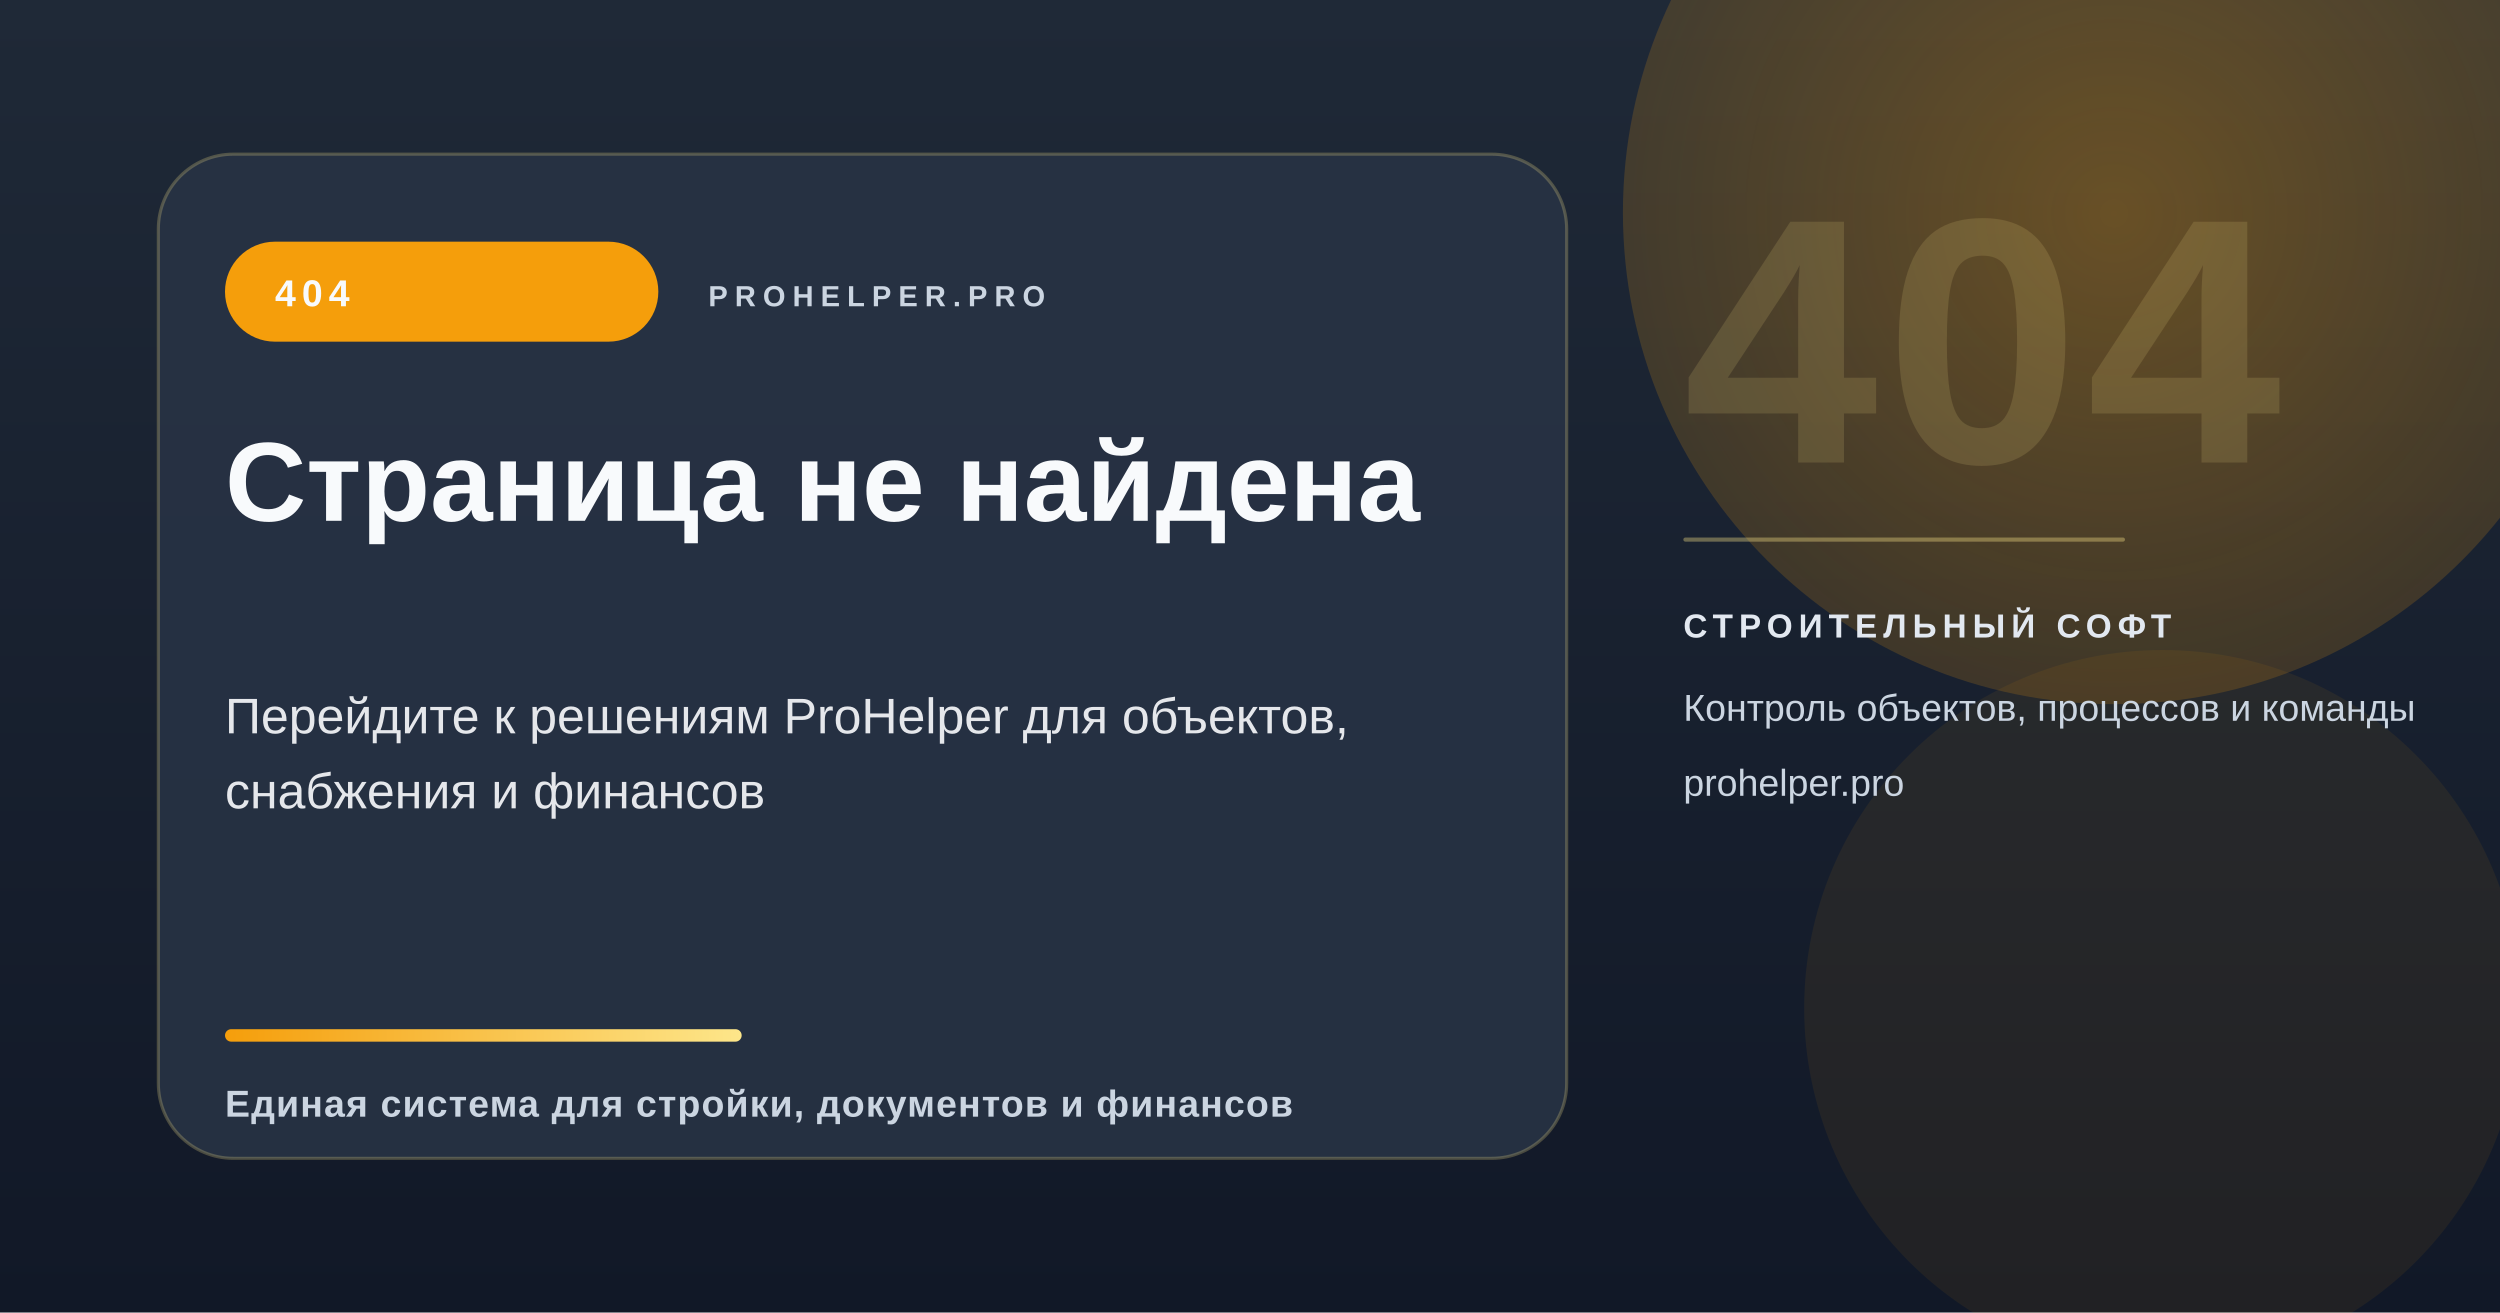
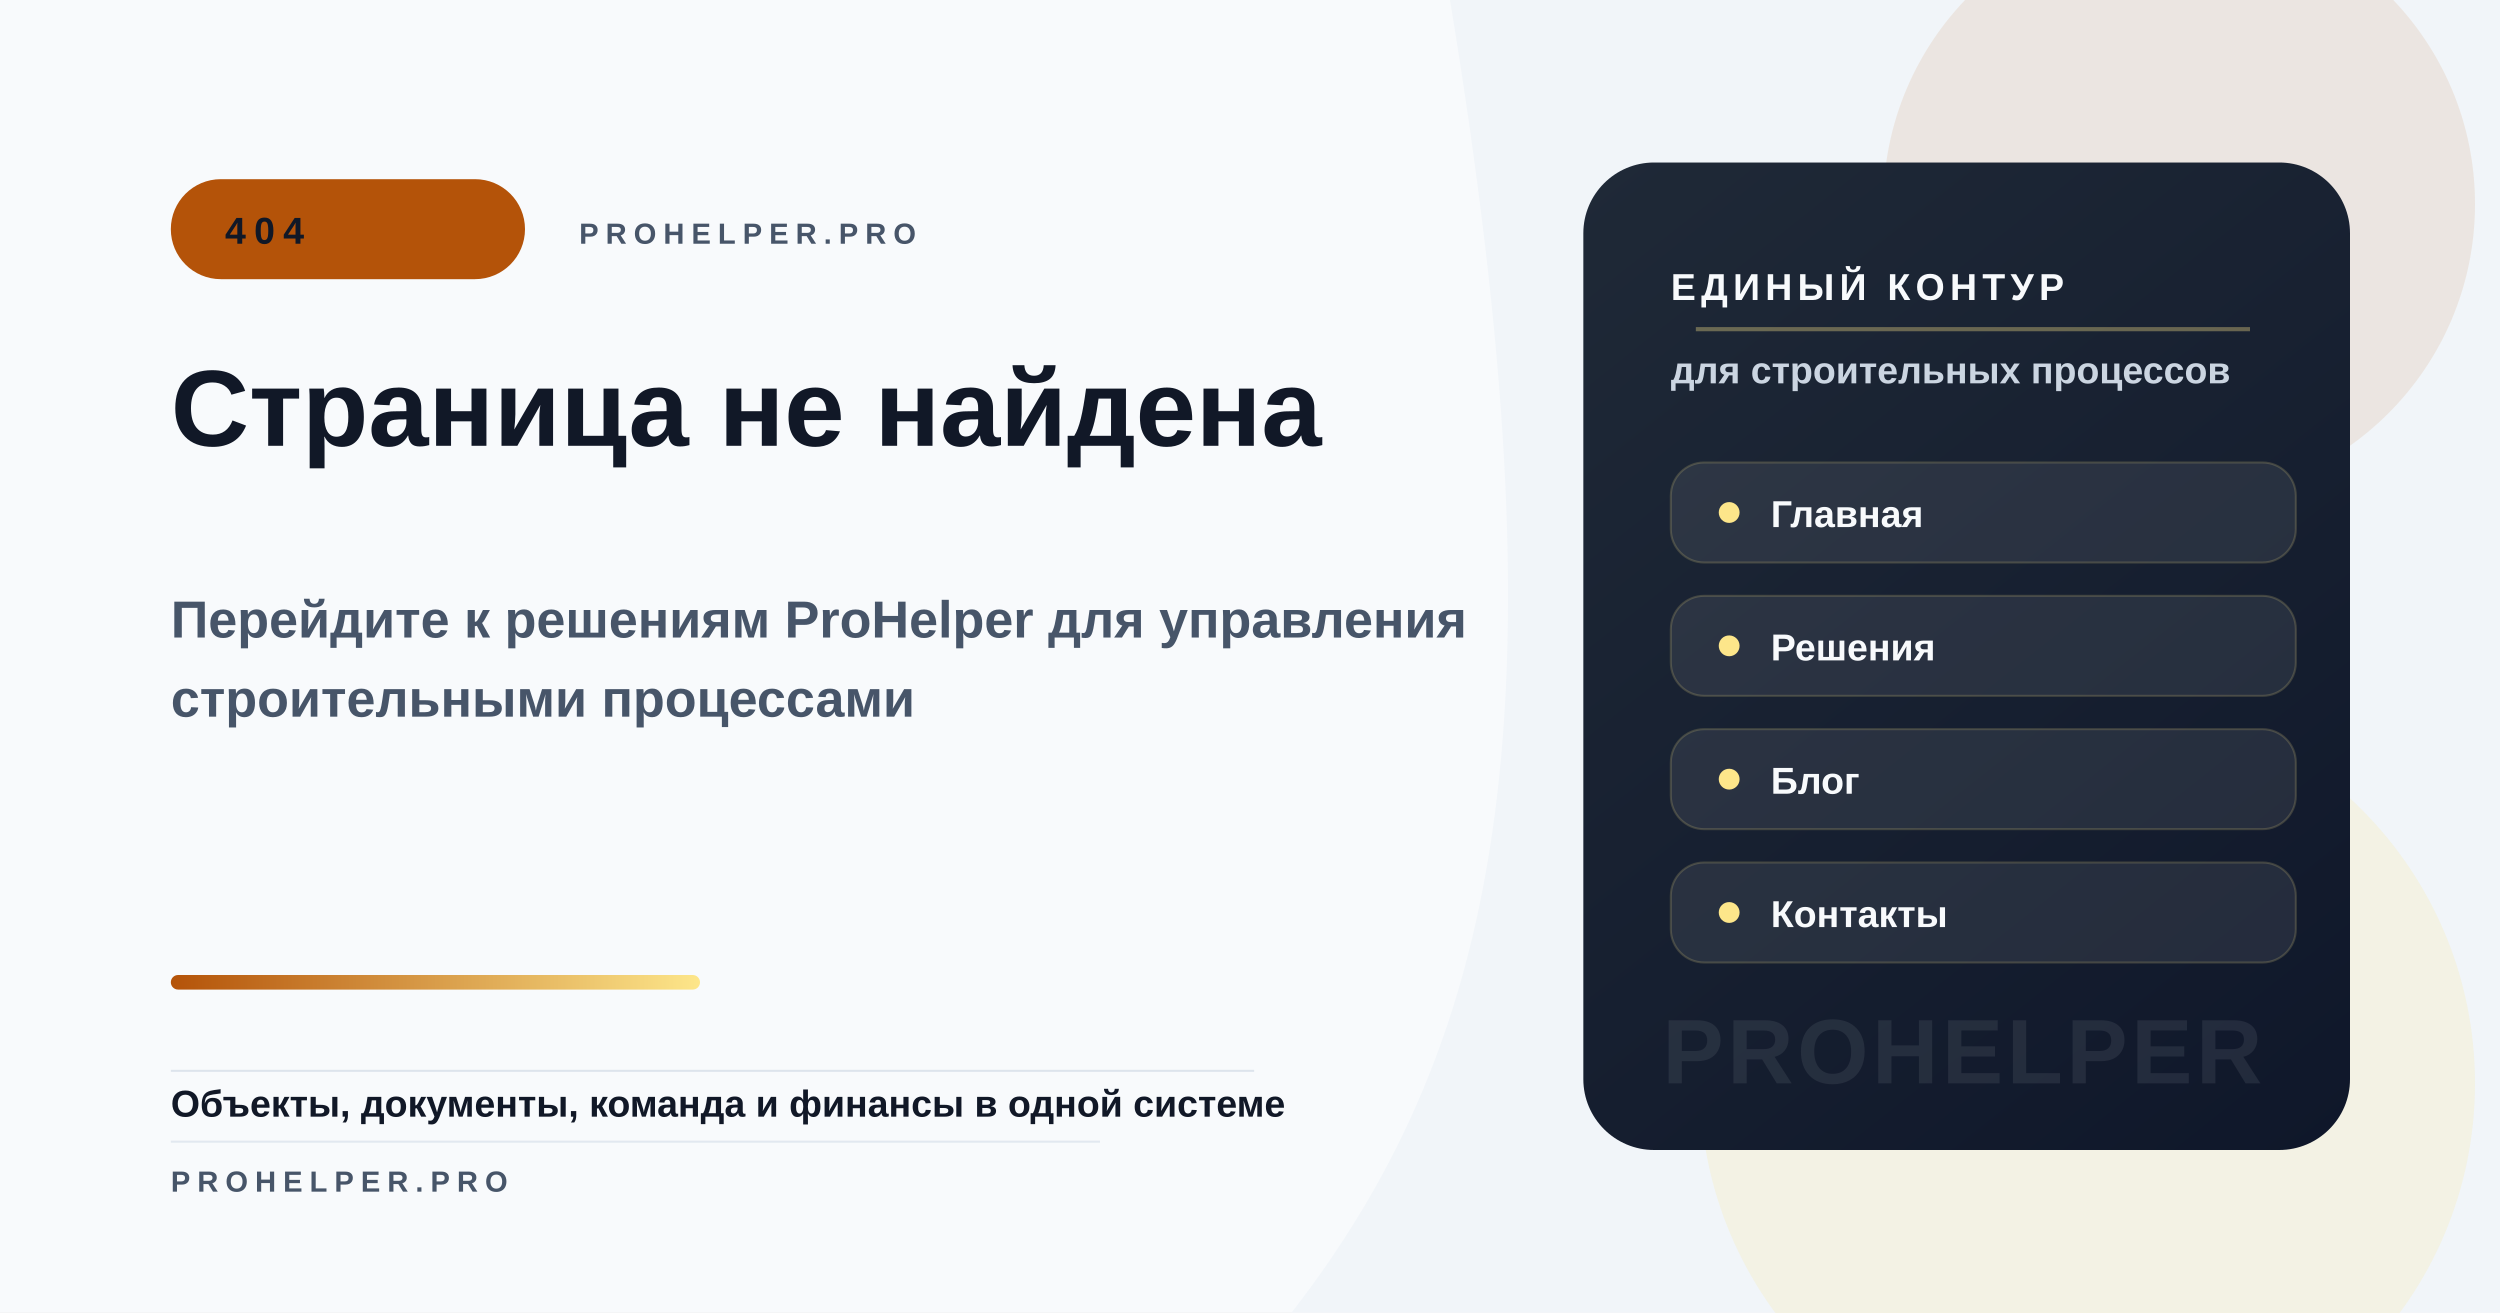
<svg xmlns="http://www.w3.org/2000/svg" width="1200" height="630" viewBox="0 0 1200 630" fill="none">
  <defs>
-     <linearGradient id="bg-404" x1="600" y1="0" x2="600" y2="630" gradientUnits="userSpaceOnUse">
+     <linearGradient id="panel-404" x1="760" y1="82" x2="1128" y2="548" gradientUnits="userSpaceOnUse">
      <stop stop-color="#1F2937" />
-       <stop offset="1" stop-color="#111827" />
+       <stop offset="1" stop-color="#0F172A" />
    </linearGradient>
-     <radialGradient id="glow-404" cx="0" cy="0" r="1" gradientUnits="userSpaceOnUse" gradientTransform="translate(1015 102) rotate(123.5) scale(472 472)">
-       <stop stop-color="#F59E0B" stop-opacity="0.35" />
-       <stop offset="1" stop-color="#F59E0B" stop-opacity="0" />
-     </radialGradient>
-     <linearGradient id="line-404" x1="0" y1="0" x2="1" y2="0">
-       <stop stop-color="#F59E0B" />
+     <linearGradient id="accent-404" x1="0" y1="0" x2="1" y2="0">
+       <stop stop-color="#B45309" />
      <stop offset="1" stop-color="#FDE68A" />
    </linearGradient>
    <style>
-       .eyebrow { font: 700 18px 'Segoe UI', 'Arial', sans-serif; letter-spacing: 0.16em; fill: #F8FAFC; }
-       .brand-secondary { font: 600 14px 'Segoe UI', 'Arial', sans-serif; letter-spacing: 0.24em; fill: #CBD5E1; }
-       .title { font: 700 54px 'Segoe UI', 'Arial', sans-serif; fill: #F8FAFC; }
-       .subtitle { font: 500 24px 'Segoe UI', 'Arial', sans-serif; fill: #E5E7EB; }
-       .meta { font: 600 18px 'Segoe UI', 'Arial', sans-serif; fill: #CBD5E1; letter-spacing: 0.03em; }
-       .mark { font-family: 'Segoe UI', 'Arial', sans-serif; font-weight: 800; fill: #FDE68A; opacity: 0.14; }
-       .mark-caption { font: 700 16px 'Segoe UI', 'Arial', sans-serif; fill: #E2E8F0; letter-spacing: 0.18em; }
-       .mark-support { font: 500 18px 'Segoe UI', 'Arial', sans-serif; fill: #CBD5E1; }
+       .brand { font-family: 'Segoe UI', Arial, sans-serif; font-size: 18px; font-weight: 800; letter-spacing: 0.22em; fill: #111827; }
+       .domain { font-family: 'Segoe UI', Arial, sans-serif; font-size: 14px; font-weight: 700; letter-spacing: 0.24em; fill: #475569; }
+       .title { font-family: 'Segoe UI', Arial, sans-serif; font-size: 52px; font-weight: 800; fill: #111827; }
+       .subtitle { font-family: 'Segoe UI', Arial, sans-serif; font-size: 25px; font-weight: 600; fill: #475569; }
+       .footer { font-family: 'Segoe UI', Arial, sans-serif; font-size: 18px; font-weight: 700; fill: #111827; }
+       .panel-title { font-family: 'Segoe UI', Arial, sans-serif; font-size: 18px; font-weight: 800; letter-spacing: 0.14em; fill: #F8FAFC; }
+       .panel-copy { font-family: 'Segoe UI', Arial, sans-serif; font-size: 18px; font-weight: 600; fill: #CBD5E1; }
+       .capability { font-family: 'Segoe UI', Arial, sans-serif; font-size: 18px; font-weight: 700; fill: #F8FAFC; }
+       .stamp { font-family: 'Segoe UI', Arial, sans-serif; font-size: 44px; font-weight: 900; letter-spacing: 0.04em; fill: #F8FAFC; opacity: 0.08; }
    </style>
  </defs>
-   <rect width="1200" height="630" fill="url(#bg-404)" />
-   <circle cx="1015" cy="102" r="236" fill="url(#glow-404)" />
-   <circle cx="1038" cy="484" r="172" fill="#F59E0B" fill-opacity="0.07" />
-   <rect x="76" y="74" width="676" height="482" rx="36" fill="#273244" fill-opacity="0.9" stroke="#FDE68A" stroke-opacity="0.24" stroke-width="1.5" />
-   <rect x="108" y="116" width="208" height="48" rx="24" fill="#F59E0B" />
-   <text x="132" y="147" class="eyebrow">404</text>
-   <text x="340" y="147" class="brand-secondary">PROHELPER.PRO</text>
-   <text x="108" y="250" class="title">Страница не найдена</text>
-   <text x="108" y="352" class="subtitle">Перейдите к решениям ProHelper для объектов,</text>
-   <text x="108" y="388" class="subtitle">снабжения и финансов</text>
-   <rect x="108" y="494" width="248" height="6" rx="3" fill="url(#line-404)" />
-   <text x="108" y="536" class="meta">Единая система для стройки, документов и финансов</text>
-   <text x="808" y="222" class="mark" font-size="168" letter-spacing="0.02em">404</text>
-   <rect x="808" y="258" width="212" height="2" rx="1" fill="#FDE68A" fill-opacity="0.36" />
-   <text x="808" y="306" class="mark-caption">СТРОИТЕЛЬНЫЙ СОФТ</text>
-   <text x="808" y="346" class="mark-support">Контроль объектов, процессов и команды</text>
-   <text x="808" y="382" class="mark-support">prohelper.pro</text>
+   <rect width="1200" height="630" fill="#F8FAFC" />
+   <path d="M696 0H1200V630H620C724 496 751 334 696 0Z" fill="#F1F5F9" />
+   <path d="M82 514H602" stroke="#CBD5E1" stroke-width="1" stroke-opacity="0.6" />
+   <path d="M82 548H528" stroke="#E2E8F0" stroke-width="1" />
+   <circle cx="1046" cy="98" r="142" fill="#B45309" fill-opacity="0.10" />
+   <circle cx="1002" cy="520" r="186" fill="#FDE68A" fill-opacity="0.18" />
+   <rect x="760" y="78" width="368" height="474" rx="34" fill="url(#panel-404)" />
+   <path d="M814 158H1080" stroke="#FDE68A" stroke-width="2" stroke-opacity="0.35" />
+   <text x="802" y="144" class="panel-title">ЕДИНЫЙ КОНТУР</text>
+   <text x="802" y="184" class="panel-copy">для строительных процессов</text>
+   <g>
+     <rect x="802" y="222" width="300" height="48" rx="16" fill="#FFFFFF" fill-opacity="0.08" stroke="#FDE68A" stroke-opacity="0.18" />
+     <circle cx="830" cy="246" r="5" fill="#FDE68A" />
+     <text x="850" y="253" class="capability">Главная</text>
+   </g>
+   <g>
+     <rect x="802" y="286" width="300" height="48" rx="16" fill="#FFFFFF" fill-opacity="0.08" stroke="#FDE68A" stroke-opacity="0.18" />
+     <circle cx="830" cy="310" r="5" fill="#FDE68A" />
+     <text x="850" y="317" class="capability">Решения</text>
+   </g>
+   <g>
+     <rect x="802" y="350" width="300" height="48" rx="16" fill="#FFFFFF" fill-opacity="0.08" stroke="#FDE68A" stroke-opacity="0.18" />
+     <circle cx="830" cy="374" r="5" fill="#FDE68A" />
+     <text x="850" y="381" class="capability">Блог</text>
+   </g>
+   <g>
+     <rect x="802" y="414" width="300" height="48" rx="16" fill="#FFFFFF" fill-opacity="0.08" stroke="#FDE68A" stroke-opacity="0.18" />
+     <circle cx="830" cy="438" r="5" fill="#FDE68A" />
+     <text x="850" y="445" class="capability">Контакты</text>
+   </g>
+   <text x="798" y="520" class="stamp">PROHELPER</text>
+   <rect x="82" y="86" width="170" height="48" rx="24" fill="#B45309" />
+   <text x="108" y="117" class="brand" fill="#FFFFFF">404</text>
+   <text x="278" y="117" class="domain">PROHELPER.PRO</text>
+   <text x="82" y="214" class="title">Страница не найдена</text>
+   <text x="82" y="306" class="subtitle">Перейдите к решениям ProHelper для управления</text>
+   <text x="82" y="344" class="subtitle">строительными процессами</text>
+   <rect x="82" y="468" width="254" height="7" rx="3.5" fill="url(#accent-404)" />
+   <text x="82" y="536" class="footer">Объекты, документы, команда и финансы в одной системе</text>
+   <text x="82" y="572" class="domain">PROHELPER.PRO</text>
</svg>
